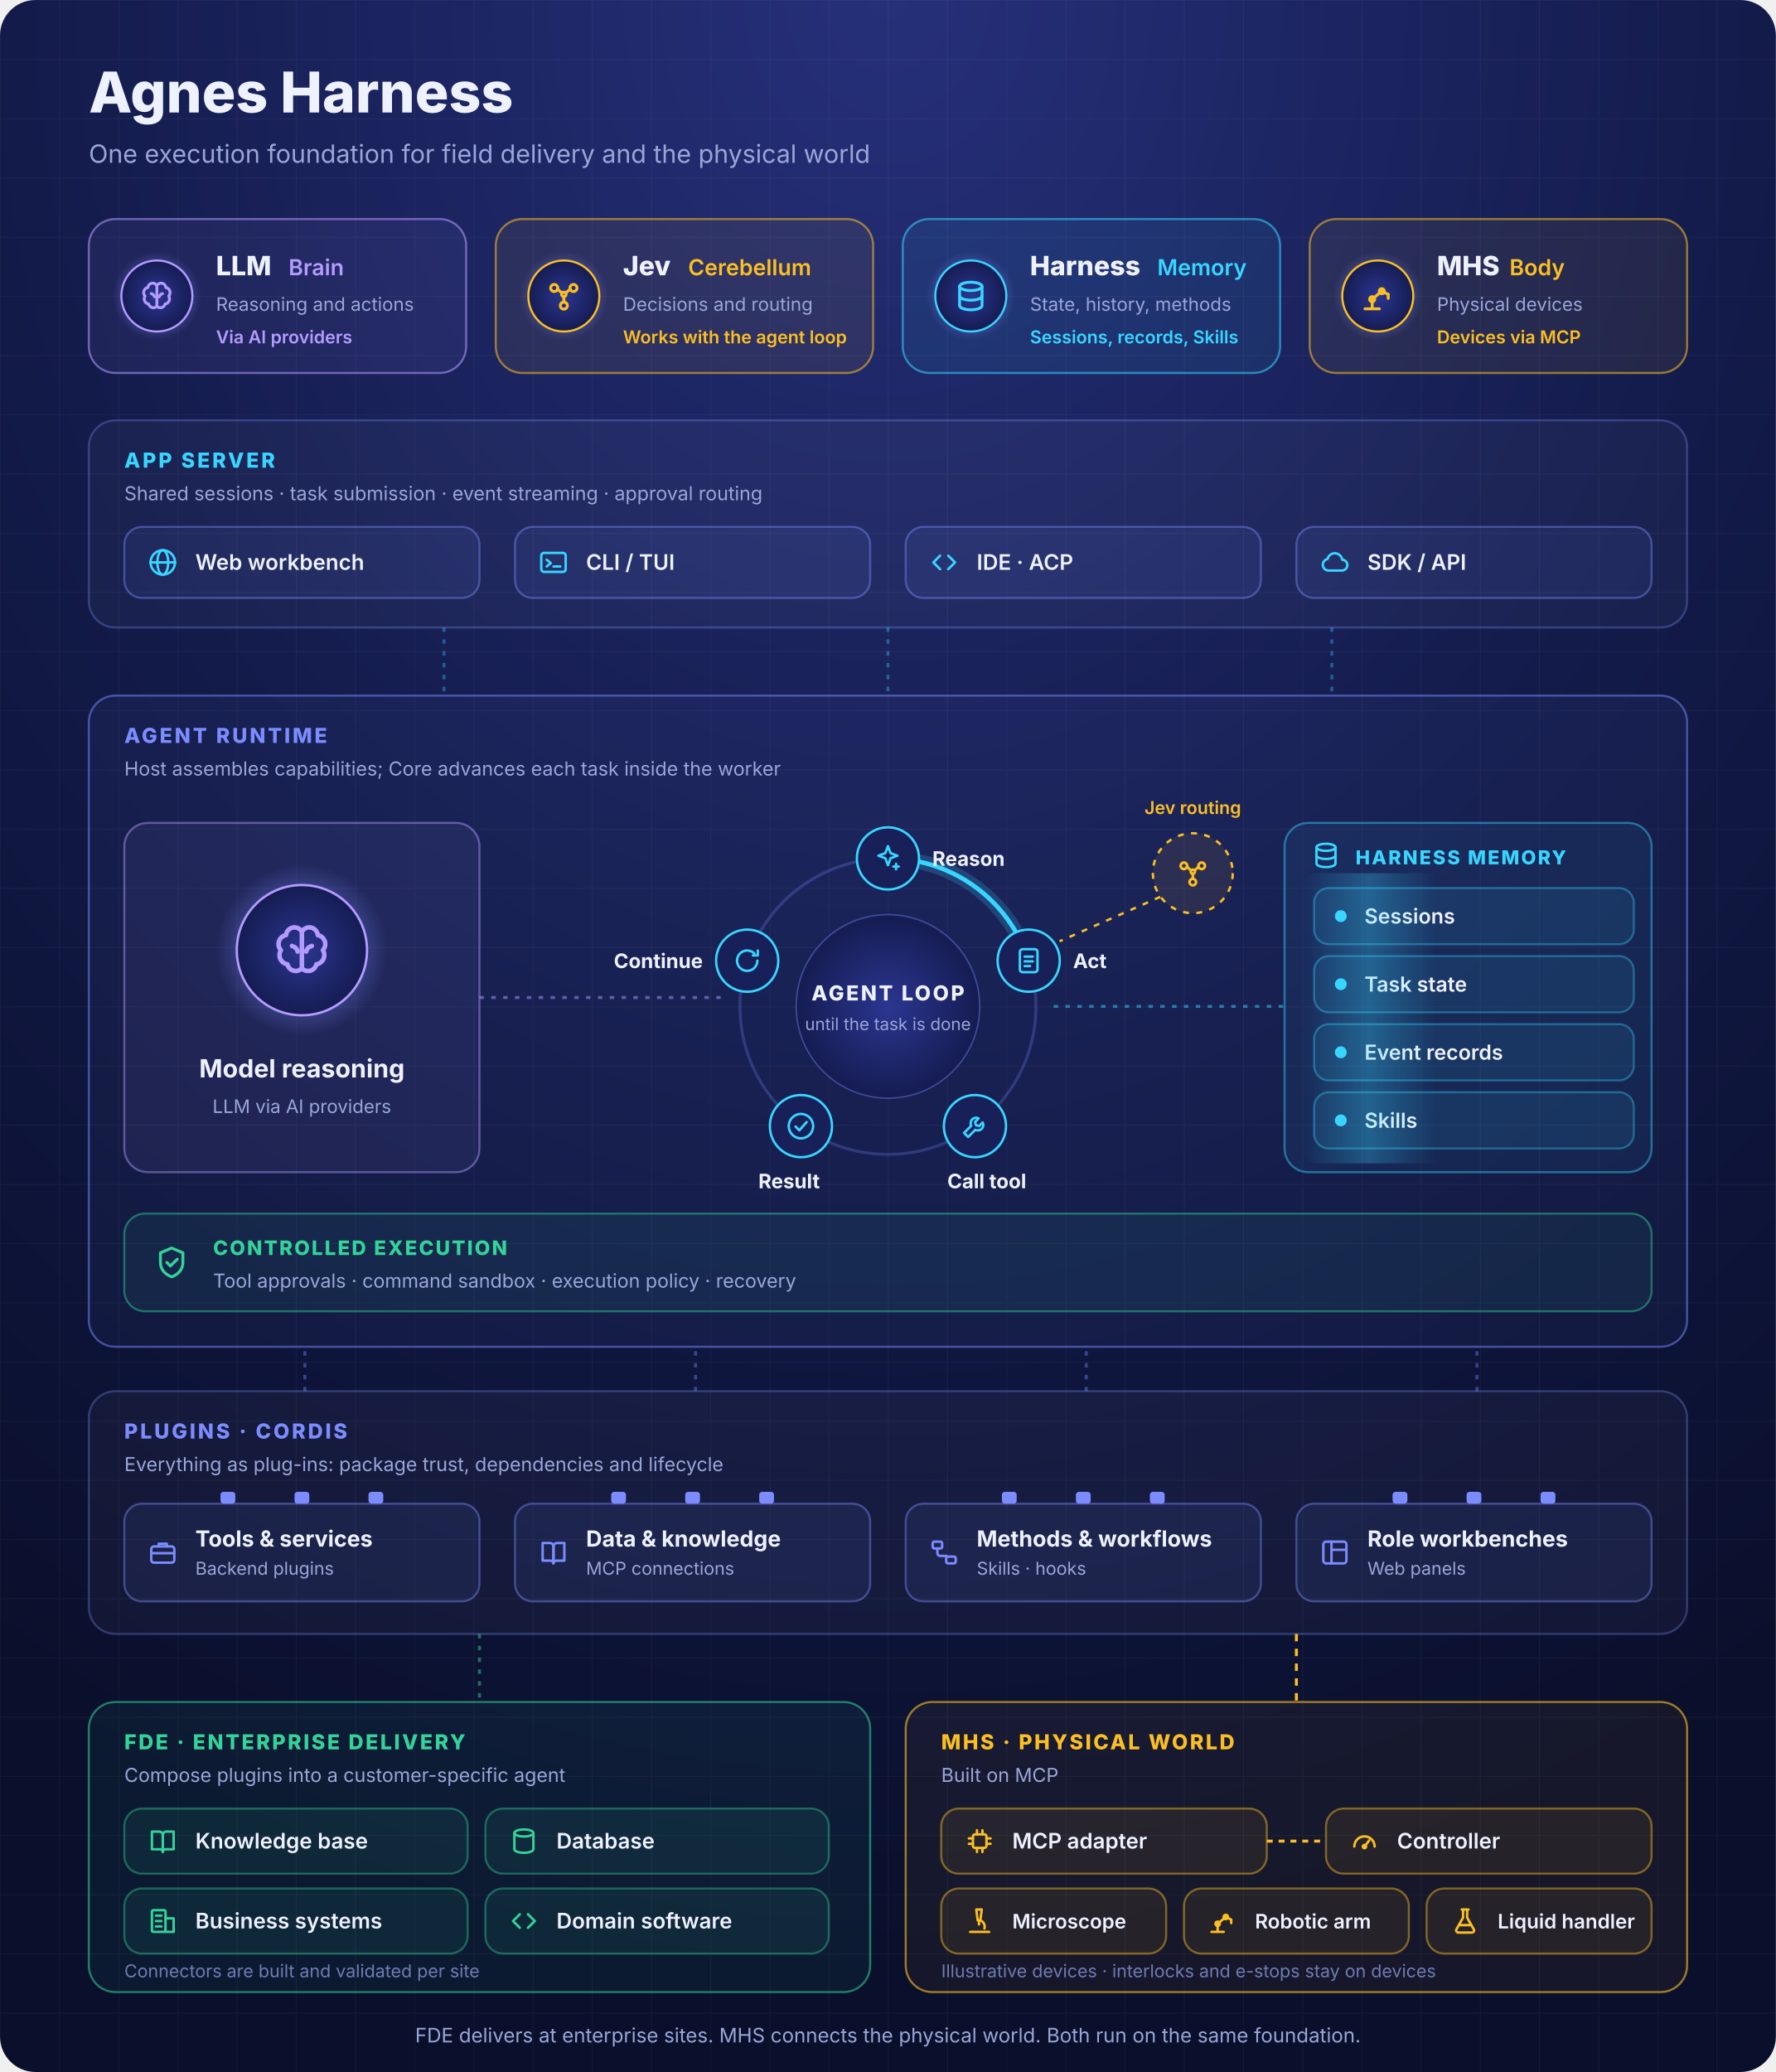
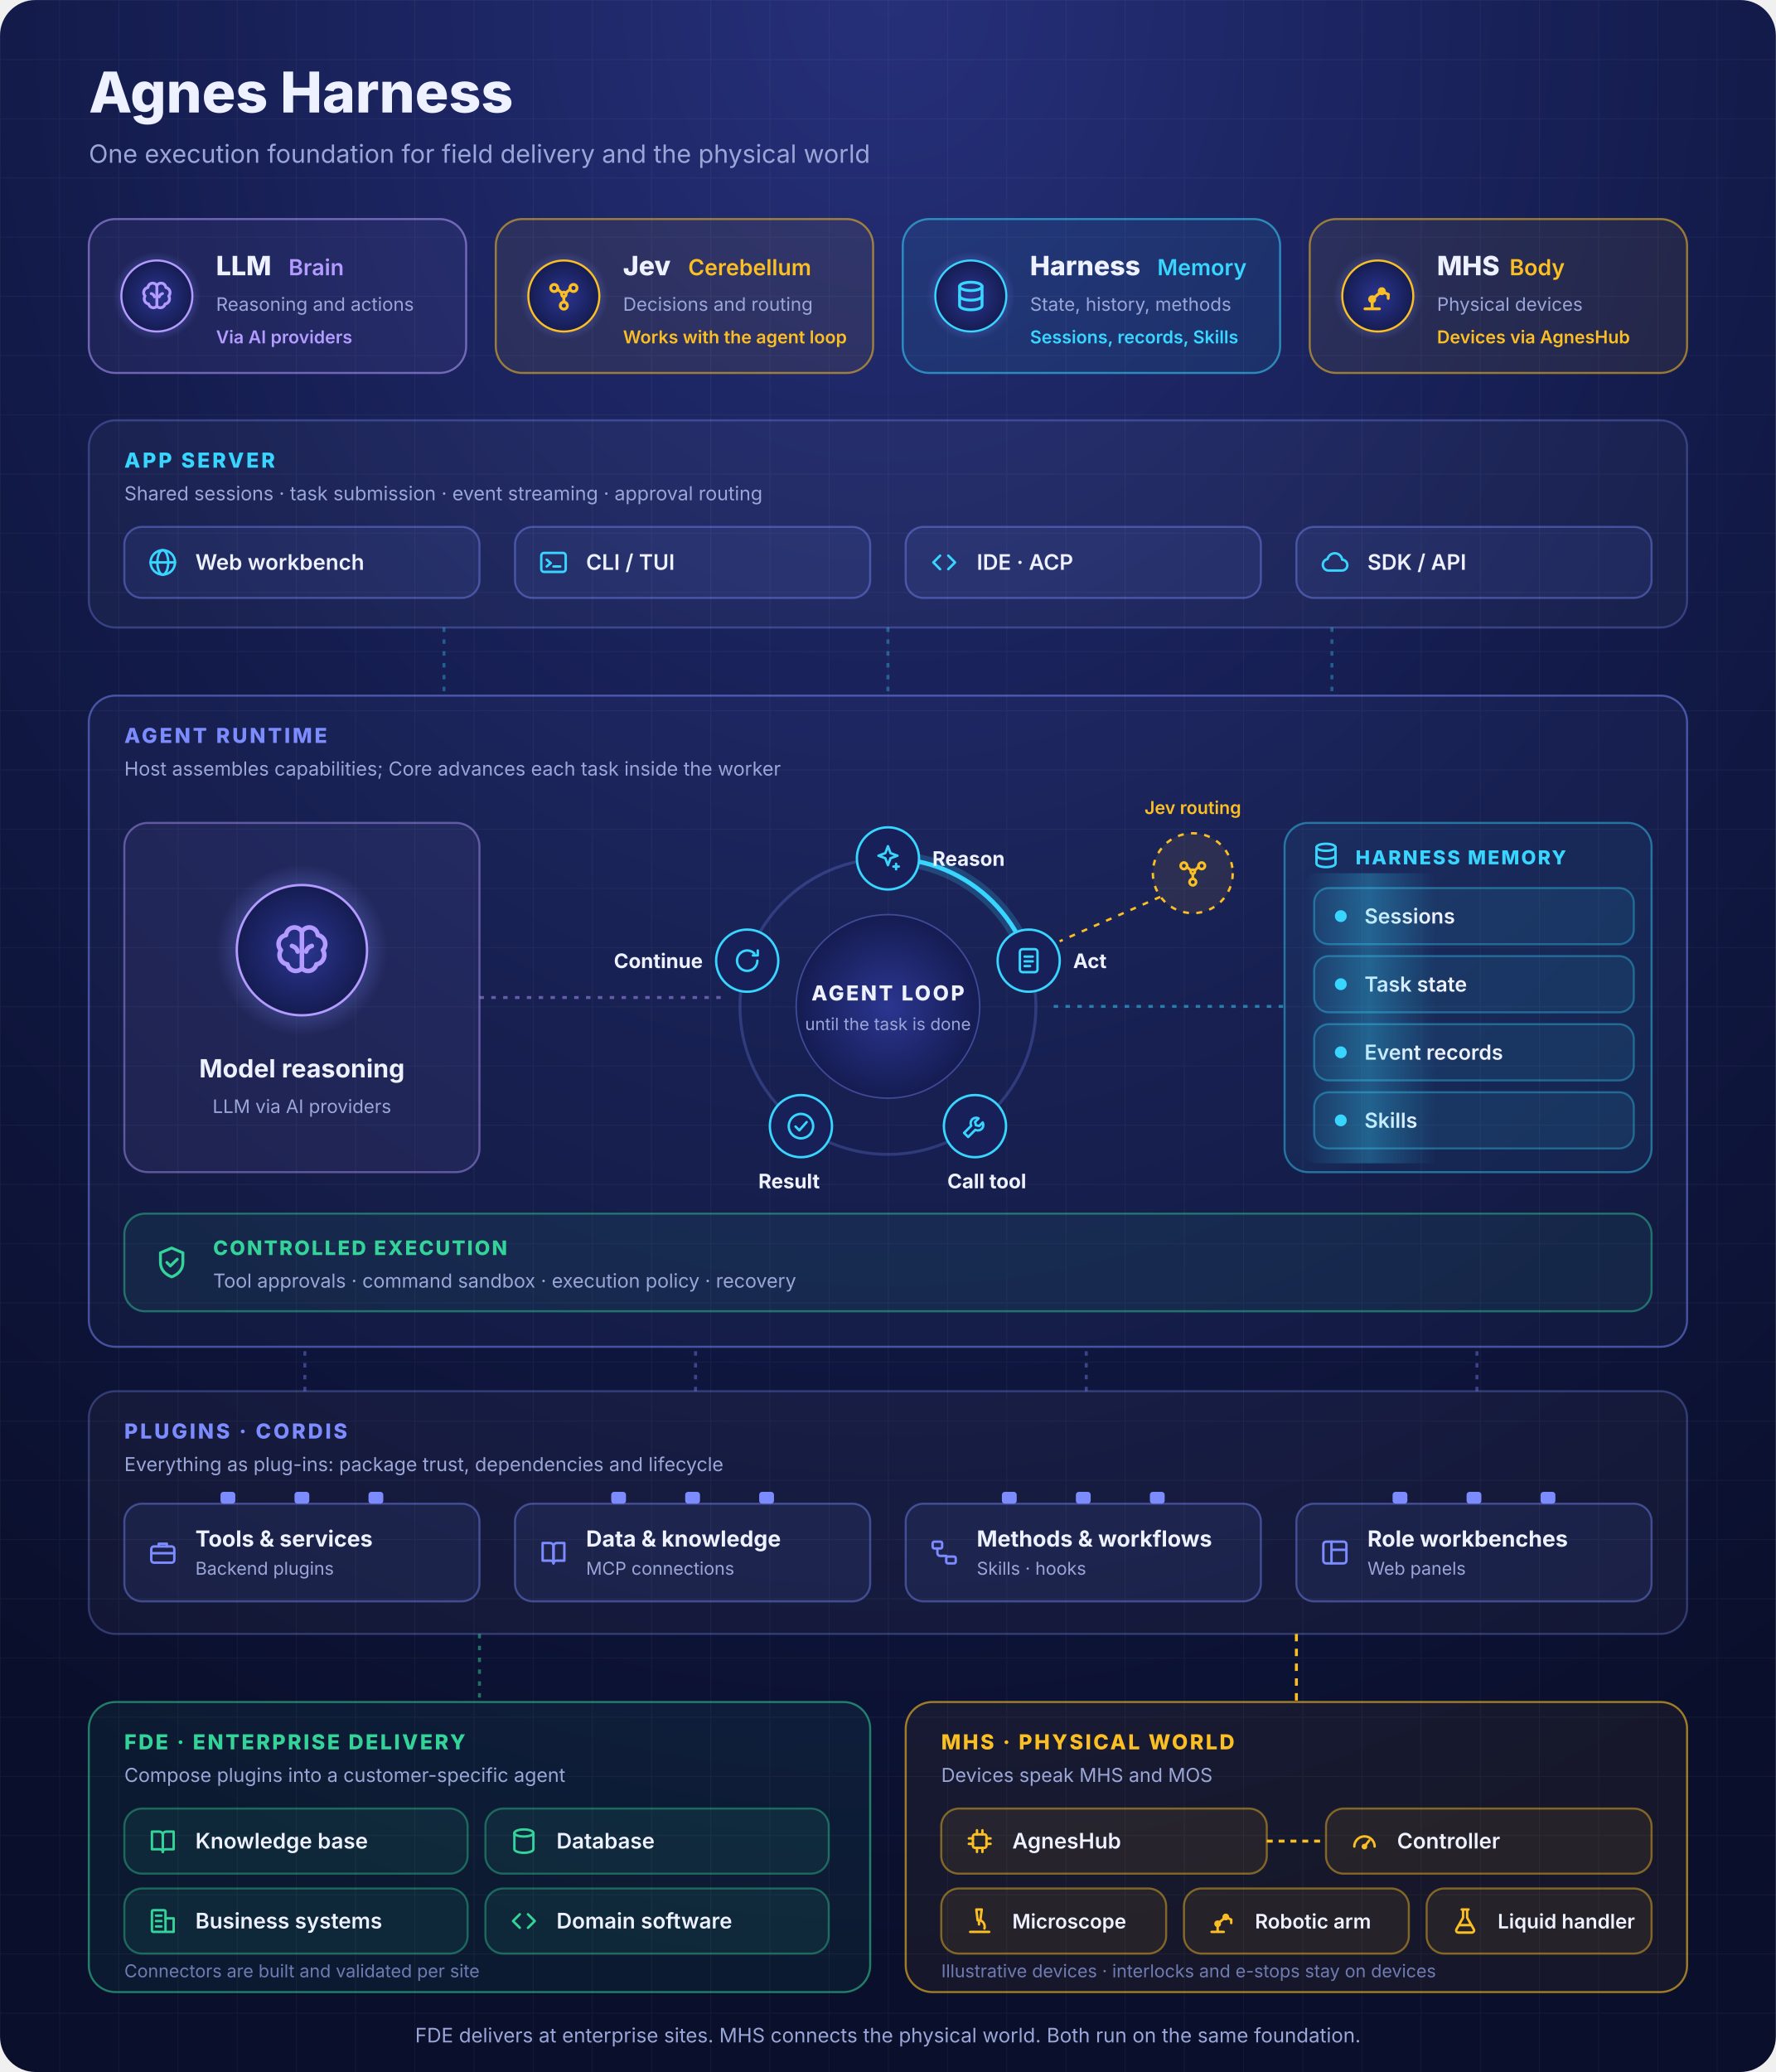
<svg xmlns="http://www.w3.org/2000/svg" width="1200" height="1400" viewBox="0 0 1200 1400" role="img" aria-labelledby="title description" xml:lang="en">
  <defs>
    <radialGradient id="bg" cx="50%" cy="0%" r="95%">
      <stop offset="0" stop-color="#26307a" />
      <stop offset=".55" stop-color="#121a48" />
      <stop offset="1" stop-color="#0a0f2b" />
    </radialGradient>
    <radialGradient id="halo">
      <stop offset="0" stop-color="#7c8cff" stop-opacity=".9" />
      <stop offset="1" stop-color="#7c8cff" stop-opacity="0" />
    </radialGradient>
    <radialGradient id="core">
      <stop offset="0" stop-color="#2b3690" />
      <stop offset="1" stop-color="#151c52" />
    </radialGradient>
    <linearGradient id="sweepGrad" x1="0" x2="1">
      <stop offset="0" stop-color="#38d6ff" stop-opacity="0" />
      <stop offset=".5" stop-color="#38d6ff" stop-opacity=".28" />
      <stop offset="1" stop-color="#38d6ff" stop-opacity="0" />
    </linearGradient>
    <pattern id="grid" width="40" height="40" patternUnits="userSpaceOnUse">
      <path d="M40 0H0V40" fill="none" stroke="rgba(255,255,255,0.045)" stroke-width="1" />
    </pattern>
    <clipPath id="memclip">
      <rect x="880" y="590" width="232" height="196" rx="10" />
    </clipPath>
    <style>.beat{opacity:0;animation:beat 12s ease-in-out infinite}@keyframes beat{0%,100%{opacity:0}4%{opacity:1}13%{opacity:0}}.pulse{animation:pulse 2.6s ease-in-out infinite}@keyframes pulse{0%,100%{opacity:.35}50%{opacity:.9}}.march{animation:march 1.4s linear infinite}@keyframes march{to{stroke-dashoffset:-28}}.spin{transform-box:fill-box;transform-origin:center;animation:spin 9s linear infinite}@keyframes spin{to{transform:rotate(360deg)}}.comet{animation:comet 6s linear infinite}@keyframes comet{to{stroke-dashoffset:-628.3}}.sweep{animation:sweep 3.6s ease-in-out infinite}@keyframes sweep{0%{transform:translateX(-90px)}60%,100%{transform:translateX(330px)}}.pin{animation:pin 12s ease-in-out infinite}@keyframes pin{0%,46%,62%,100%{opacity:.35}50%{opacity:1}}@media (prefers-reduced-motion:reduce){*{animation:none!important}.motion{display:none}}</style>
  </defs>
  <rect width="1200" height="1400" rx="24" fill="url(#bg)" />
  <rect width="1200" height="1400" rx="24" fill="url(#grid)" />
  <g font-family="Inter, -apple-system, Segoe UI, PingFang SC, Microsoft YaHei, Arial, sans-serif">
    <text x="60" y="76" font-size="38" font-weight="800" fill="#eef1ff">Agnes Harness</text>
    <text x="60" y="110" font-size="17" font-weight="400" fill="#9aa6d8">One execution foundation for field delivery and the physical world</text>
    <rect x="60" y="148" width="255" height="104" rx="18" fill="rgba(180,155,255,0.07)" stroke="rgba(180,155,255,0.55)" stroke-width="1.4" />
    <circle cx="106" cy="200" r="30" fill="url(#halo)" class="pulse" style="animation-delay:0s" />
    <circle cx="106" cy="200" r="24" fill="url(#core)" stroke="#b49bff" stroke-width="1.4" />
    <g transform="translate(93 187) scale(1.083333)" fill="none" stroke="#b49bff" stroke-width="1.8" stroke-linecap="round" stroke-linejoin="round">
      <path d="M12 5.5a3 3 0 0 0-5.6 1.2A3.2 3.2 0 0 0 4.6 12a3.3 3.3 0 0 0 2.3 5 3 3 0 0 0 5.1 1.4z" />
      <path d="M12 5.5a3 3 0 0 1 5.6 1.2 3.2 3.2 0 0 1 1.8 5.3 3.3 3.3 0 0 1-2.3 5A3 3 0 0 1 12 18.4" />
      <path d="M8.5 10.5c1 .3 1.8 1 2 2M15.5 10.5c-1 .3-1.8 1-2 2" />
    </g>
    <text x="146" y="186" font-size="18" font-weight="800" fill="#eef1ff">LLM</text>
    <text x="195" y="186" font-size="15" font-weight="600" fill="#b49bff">Brain</text>
    <text x="146" y="210" font-size="12.5" font-weight="400" fill="#9aa6d8">Reasoning and actions</text>
    <text x="146" y="232" font-size="12" font-weight="600" fill="#b49bff">Via AI providers</text>
    <rect x="335" y="148" width="255" height="104" rx="18" fill="rgba(251,191,36,0.07)" stroke="rgba(251,191,36,0.55)" stroke-width="1.4" />
    <circle cx="381" cy="200" r="30" fill="url(#halo)" class="pulse" style="animation-delay:0.6s" />
    <circle cx="381" cy="200" r="24" fill="url(#core)" stroke="#fbbf24" stroke-width="1.4" />
    <g transform="translate(368 187) scale(1.083333)" fill="none" stroke="#fbbf24" stroke-width="1.8" stroke-linecap="round" stroke-linejoin="round">
      <circle cx="6" cy="7" r="2.2" />
      <circle cx="18" cy="7" r="2.2" />
      <circle cx="12" cy="18" r="2.2" />
      <circle cx="12" cy="11" r="1.4" />
      <path d="M8 7.6l2.8 2.6M16 7.6l-2.8 2.6M12 12.4v3.4" />
    </g>
    <text x="421" y="186" font-size="18" font-weight="800" fill="#eef1ff">Jev</text>
    <text x="465" y="186" font-size="15" font-weight="600" fill="#fbbf24">Cerebellum</text>
    <text x="421" y="210" font-size="12.5" font-weight="400" fill="#9aa6d8">Decisions and routing</text>
    <text x="421" y="232" font-size="12" font-weight="600" fill="#fbbf24">Works with the agent loop</text>
    <rect x="610" y="148" width="255" height="104" rx="18" fill="rgba(56,214,255,0.07)" stroke="rgba(56,214,255,0.55)" stroke-width="1.4" />
    <circle cx="656" cy="200" r="30" fill="url(#halo)" class="pulse" style="animation-delay:1.2s" />
    <circle cx="656" cy="200" r="24" fill="url(#core)" stroke="#38d6ff" stroke-width="1.4" />
    <g transform="translate(643 187) scale(1.083333)" fill="none" stroke="#38d6ff" stroke-width="1.8" stroke-linecap="round" stroke-linejoin="round">
      <ellipse cx="12" cy="6" rx="7" ry="2.6" />
      <path d="M5 6v12c0 1.4 3.1 2.6 7 2.6s7-1.2 7-2.6V6" />
      <path d="M5 12c0 1.4 3.1 2.6 7 2.6s7-1.2 7-2.6" />
    </g>
    <text x="696" y="186" font-size="18" font-weight="800" fill="#eef1ff">Harness</text>
    <text x="782" y="186" font-size="15" font-weight="600" fill="#38d6ff">Memory</text>
    <text x="696" y="210" font-size="12.5" font-weight="400" fill="#9aa6d8">State, history, methods</text>
    <text x="696" y="232" font-size="12" font-weight="600" fill="#38d6ff">Sessions, records, Skills</text>
    <rect x="885" y="148" width="255" height="104" rx="18" fill="rgba(251,191,36,0.07)" stroke="rgba(251,191,36,0.55)" stroke-width="1.4" />
    <circle cx="931" cy="200" r="30" fill="url(#halo)" class="pulse" style="animation-delay:1.8s" />
    <circle cx="931" cy="200" r="24" fill="url(#core)" stroke="#fbbf24" stroke-width="1.4" />
    <g transform="translate(918 187) scale(1.083333)" fill="none" stroke="#fbbf24" stroke-width="1.8" stroke-linecap="round" stroke-linejoin="round">
      <path d="M4 20h9M8.5 20v-6l6-5 4 2" />
      <circle cx="8.5" cy="14" r="1.6" />
      <circle cx="14.5" cy="9" r="1.6" />
      <path d="M18.5 11v2.5" />
    </g>
    <text x="971" y="186" font-size="18" font-weight="800" fill="#eef1ff">MHS</text>
    <text x="1020" y="186" font-size="15" font-weight="600" fill="#fbbf24">Body</text>
    <text x="971" y="210" font-size="12.5" font-weight="400" fill="#9aa6d8">Physical devices</text>
-     <text x="971" y="232" font-size="12" font-weight="600" fill="#fbbf24">Devices via MCP</text>
+     <text x="971" y="232" font-size="12" font-weight="600" fill="#fbbf24">Devices via AgnesHub</text>
    <rect x="60" y="284" width="1080" height="140" rx="18" fill="rgba(255,255,255,0.035)" stroke="rgba(132,150,255,0.30)" stroke-width="1.4" />
    <text x="84" y="316" font-size="14" font-weight="800" fill="#38d6ff" letter-spacing="1.6">APP SERVER</text>
    <text x="84" y="338" font-size="13" font-weight="400" fill="#9aa6d8">Shared sessions · task submission · event streaming · approval routing</text>
    <rect x="84" y="356" width="240" height="48" rx="12" fill="rgba(124,140,255,0.08)" stroke="rgba(124,140,255,0.42)" stroke-width="1.4" />
    <g transform="translate(99 369) scale(0.9166667)" fill="none" stroke="#38d6ff" stroke-width="1.8" stroke-linecap="round" stroke-linejoin="round">
      <circle cx="12" cy="12" r="9" />
      <ellipse cx="12" cy="12" rx="4" ry="9" />
      <path d="M3 12h18" />
    </g>
    <text x="132" y="385" font-size="14.5" font-weight="600" fill="#eef1ff">Web workbench</text>
    <rect x="348" y="356" width="240" height="48" rx="12" fill="rgba(124,140,255,0.08)" stroke="rgba(124,140,255,0.42)" stroke-width="1.4" />
    <g transform="translate(363 369) scale(0.9166667)" fill="none" stroke="#38d6ff" stroke-width="1.8" stroke-linecap="round" stroke-linejoin="round">
      <rect x="3" y="5" width="18" height="14" rx="2" />
      <path d="M7 10l3 2.5L7 15M12 15h5" />
    </g>
    <text x="396" y="385" font-size="14.5" font-weight="600" fill="#eef1ff">CLI / TUI</text>
    <rect x="612" y="356" width="240" height="48" rx="12" fill="rgba(124,140,255,0.08)" stroke="rgba(124,140,255,0.42)" stroke-width="1.4" />
    <g transform="translate(627 369) scale(0.9166667)" fill="none" stroke="#38d6ff" stroke-width="1.8" stroke-linecap="round" stroke-linejoin="round">
      <path d="M9 7l-5 5 5 5M15 7l5 5-5 5" />
    </g>
    <text x="660" y="385" font-size="14.5" font-weight="600" fill="#eef1ff">IDE · ACP</text>
    <rect x="876" y="356" width="240" height="48" rx="12" fill="rgba(124,140,255,0.08)" stroke="rgba(124,140,255,0.42)" stroke-width="1.4" />
    <g transform="translate(891 369) scale(0.9166667)" fill="none" stroke="#38d6ff" stroke-width="1.8" stroke-linecap="round" stroke-linejoin="round">
      <path d="M7 18h10a4 4 0 0 0 .4-8A5.5 5.5 0 0 0 6.6 9.5 4.3 4.3 0 0 0 7 18z" />
    </g>
    <text x="924" y="385" font-size="14.5" font-weight="600" fill="#eef1ff">SDK / API</text>
    <g class="beat" style="animation-delay:0s" fill="none" stroke="#38d6ff">
      <rect x="84" y="356" width="1032" height="48" rx="12" stroke-width="9" stroke-opacity=".22" />
      <rect x="84" y="356" width="1032" height="48" rx="12" stroke-width="2.4" />
    </g>
    <path d="M 300 424 V 470" stroke="rgba(56,214,255,0.35)" stroke-width="2" stroke-dasharray="3 5" />
    <g class="motion" fill="#38d6ff" opacity="0">
      <circle r="9.36" opacity=".22" />
      <circle r="3.6" />
      <animateMotion path="M 300 424 V 470" dur="1.6s" begin="0.4s" repeatCount="indefinite" />
      <animate attributeName="opacity" values="0;1;1;0" keyTimes="0;.12;.85;1" dur="1.6s" begin="0.4s" repeatCount="indefinite" />
    </g>
    <path d="M 600 424 V 470" stroke="rgba(56,214,255,0.35)" stroke-width="2" stroke-dasharray="3 5" />
    <g class="motion" fill="#38d6ff" opacity="0">
      <circle r="9.36" opacity=".22" />
      <circle r="3.6" />
      <animateMotion path="M 600 424 V 470" dur="1.6s" begin="0.8s" repeatCount="indefinite" />
      <animate attributeName="opacity" values="0;1;1;0" keyTimes="0;.12;.85;1" dur="1.6s" begin="0.8s" repeatCount="indefinite" />
    </g>
    <path d="M 900 424 V 470" stroke="rgba(56,214,255,0.35)" stroke-width="2" stroke-dasharray="3 5" />
    <g class="motion" fill="#38d6ff" opacity="0">
      <circle r="9.36" opacity=".22" />
      <circle r="3.6" />
      <animateMotion path="M 900 424 V 470" dur="1.6s" begin="1.2s" repeatCount="indefinite" />
      <animate attributeName="opacity" values="0;1;1;0" keyTimes="0;.12;.85;1" dur="1.6s" begin="1.2s" repeatCount="indefinite" />
    </g>
    <rect x="60" y="470" width="1080" height="440" rx="18" fill="rgba(124,140,255,0.05)" stroke="rgba(124,140,255,0.5)" stroke-width="1.4" />
    <text x="84" y="502" font-size="14" font-weight="800" fill="#7c8cff" letter-spacing="1.6">AGENT RUNTIME</text>
    <text x="84" y="524" font-size="13" font-weight="400" fill="#9aa6d8">Host assembles capabilities; Core advances each task inside the worker</text>
    <rect x="84" y="556" width="240" height="236" rx="16" fill="rgba(180,155,255,0.07)" stroke="rgba(180,155,255,0.45)" stroke-width="1.4" />
    <circle cx="204" cy="642" r="58" fill="url(#halo)" class="pulse" />
    <circle cx="204" cy="642" r="44" fill="url(#core)" stroke="#b49bff" stroke-width="1.6" />
    <g transform="translate(181 619) scale(1.916667)" fill="none" stroke="#b49bff" stroke-width="1.6" stroke-linecap="round" stroke-linejoin="round">
      <path d="M12 5.5a3 3 0 0 0-5.6 1.2A3.2 3.2 0 0 0 4.6 12a3.3 3.3 0 0 0 2.3 5 3 3 0 0 0 5.1 1.4z" />
      <path d="M12 5.5a3 3 0 0 1 5.6 1.2 3.2 3.2 0 0 1 1.8 5.3 3.3 3.3 0 0 1-2.3 5A3 3 0 0 1 12 18.4" />
      <path d="M8.5 10.5c1 .3 1.8 1 2 2M15.5 10.5c-1 .3-1.8 1-2 2" />
    </g>
    <text x="204" y="728" font-size="17" font-weight="700" fill="#eef1ff" text-anchor="middle">Model reasoning</text>
    <text x="204" y="752" font-size="12.5" font-weight="400" fill="#9aa6d8" text-anchor="middle">LLM via AI providers</text>
    <path d="M 324 674 H 488" stroke="rgba(180,155,255,0.5)" stroke-width="2" stroke-dasharray="3 5" />
    <circle cx="600" cy="680" r="100" fill="none" stroke="rgba(124,140,255,0.25)" stroke-width="2" />
    <g fill="none" stroke="#38d6ff" stroke-linecap="round" stroke-dasharray="110 518.3" transform="rotate(-90 600 680)">
      <circle cx="600" cy="680" r="100" stroke-width="10" stroke-opacity=".2" class="comet" />
      <circle cx="600" cy="680" r="100" stroke-width="3" class="comet" />
    </g>
    <circle cx="600" cy="680" r="62" fill="url(#core)" stroke="rgba(124,140,255,0.4)" />
    <text x="600" y="676" font-size="14" font-weight="800" fill="#eef1ff" text-anchor="middle" letter-spacing="1.4">AGENT LOOP</text>
    <text x="600" y="696" font-size="11.5" font-weight="400" fill="#9aa6d8" text-anchor="middle">until the task is done</text>
    <circle cx="600.0" cy="580.0" r="21" fill="#18205a" stroke="#38d6ff" stroke-width="1.6" />
    <g transform="translate(589 569) scale(0.9166667)" fill="none" stroke="#38d6ff" stroke-width="1.8" stroke-linecap="round" stroke-linejoin="round">
      <path d="M12 3l1.9 5.1L19 10l-5.1 1.9L12 17l-1.9-5.1L5 10l5.1-1.9z" />
      <path d="M18 16v4M16 18h4" />
    </g>
    <text x="630.0" y="585.0" font-size="13.5" font-weight="650" fill="#eef1ff" text-anchor="start">Reason</text>
    <circle cx="695.1" cy="649.1" r="21" fill="#18205a" stroke="#38d6ff" stroke-width="1.6" />
    <g transform="translate(684.1057 638.0983) scale(0.9166667)" fill="none" stroke="#38d6ff" stroke-width="1.8" stroke-linecap="round" stroke-linejoin="round">
      <rect x="5.5" y="3.5" width="13" height="17" rx="2" />
      <path d="M9 9h6M9 12.5h6M9 16h4" />
    </g>
    <text x="725.1" y="654.1" font-size="13.5" font-weight="650" fill="#eef1ff" text-anchor="start">Act</text>
    <circle cx="658.8" cy="760.9" r="21" fill="#18205a" stroke="#38d6ff" stroke-width="1.6" />
    <g transform="translate(647.7785 749.9017) scale(0.9166667)" fill="none" stroke="#38d6ff" stroke-width="1.8" stroke-linecap="round" stroke-linejoin="round">
      <path d="M14.7 6.3a4 4 0 0 0-5.4 5.4L4 17l3 3 5.3-5.3a4 4 0 0 0 5.4-5.4l-2.6 2.6-2.4-.6-.6-2.4z" />
    </g>
    <text x="666.8" y="802.9" font-size="13.5" font-weight="650" fill="#eef1ff" text-anchor="middle">Call tool</text>
    <circle cx="541.2" cy="760.9" r="21" fill="#18205a" stroke="#38d6ff" stroke-width="1.6" />
    <g transform="translate(530.2215 749.9017) scale(0.9166667)" fill="none" stroke="#38d6ff" stroke-width="1.8" stroke-linecap="round" stroke-linejoin="round">
      <circle cx="12" cy="12" r="9" />
      <path d="M8 12.3l2.8 2.8L16.2 9" />
    </g>
    <text x="533.2" y="802.9" font-size="13.5" font-weight="650" fill="#eef1ff" text-anchor="middle">Result</text>
    <circle cx="504.9" cy="649.1" r="21" fill="#18205a" stroke="#38d6ff" stroke-width="1.6" />
    <g transform="translate(493.8943 638.0983) scale(0.9166667)" fill="none" stroke="#38d6ff" stroke-width="1.8" stroke-linecap="round" stroke-linejoin="round">
      <path d="M19.5 12a7.5 7.5 0 1 1-2.2-5.3" />
      <path d="M19.8 4.5v3.6h-3.6" />
    </g>
    <text x="474.9" y="654.1" font-size="13.5" font-weight="650" fill="#eef1ff" text-anchor="end">Continue</text>
    <g class="motion" fill="#ffffff" opacity="0">
      <circle r="11.7" opacity=".22" />
      <circle r="4.5" />
      <animateMotion path="M 600 580 A 100 100 0 0 1 600 780 A 100 100 0 0 1 600 580" dur="6s" begin="0s" repeatCount="indefinite" />
      <animate attributeName="opacity" values="0;1;1;0" keyTimes="0;.12;.85;1" dur="6s" begin="0s" repeatCount="indefinite" />
    </g>
    <circle cx="806" cy="590" r="27" fill="rgba(251,191,36,0.08)" stroke="#fbbf24" stroke-width="1.6" stroke-dasharray="4 5" class="spin" />
    <g transform="translate(794 578) scale(1)" fill="none" stroke="#fbbf24" stroke-width="1.8" stroke-linecap="round" stroke-linejoin="round">
      <circle cx="6" cy="7" r="2.2" />
      <circle cx="18" cy="7" r="2.2" />
      <circle cx="12" cy="18" r="2.2" />
      <circle cx="12" cy="11" r="1.4" />
      <path d="M8 7.6l2.8 2.6M16 7.6l-2.8 2.6M12 12.4v3.4" />
    </g>
    <text x="806" y="550" font-size="12" font-weight="600" fill="#fbbf24" text-anchor="middle">Jev routing</text>
    <path d="M 784 606 L 716 636" stroke="#fbbf24" stroke-width="1.6" stroke-dasharray="4 5" class="march" fill="none" />
    <rect x="868" y="556" width="248" height="236" rx="16" fill="rgba(56,214,255,0.06)" stroke="rgba(56,214,255,0.45)" stroke-width="1.4" />
    <g transform="translate(885 567) scale(0.9166667)" fill="none" stroke="#38d6ff" stroke-width="1.8" stroke-linecap="round" stroke-linejoin="round">
      <ellipse cx="12" cy="6" rx="7" ry="2.6" />
      <path d="M5 6v12c0 1.4 3.1 2.6 7 2.6s7-1.2 7-2.6V6" />
      <path d="M5 12c0 1.4 3.1 2.6 7 2.6s7-1.2 7-2.6" />
    </g>
    <text x="916" y="584" font-size="13" font-weight="800" fill="#38d6ff" letter-spacing="1.2">HARNESS MEMORY</text>
    <rect x="888" y="600" width="216" height="38" rx="10" fill="rgba(56,214,255,0.08)" stroke="rgba(56,214,255,0.35)" stroke-width="1.4" />
    <circle cx="906" cy="619" r="4" fill="#38d6ff" class="pulse" style="animation-delay:0s" />
    <text x="922" y="624" font-size="14" font-weight="600" fill="#eef1ff">Sessions</text>
    <rect x="888" y="646" width="216" height="38" rx="10" fill="rgba(56,214,255,0.08)" stroke="rgba(56,214,255,0.35)" stroke-width="1.4" />
    <circle cx="906" cy="665" r="4" fill="#38d6ff" class="pulse" style="animation-delay:0.4s" />
    <text x="922" y="670" font-size="14" font-weight="600" fill="#eef1ff">Task state</text>
    <rect x="888" y="692" width="216" height="38" rx="10" fill="rgba(56,214,255,0.08)" stroke="rgba(56,214,255,0.35)" stroke-width="1.4" />
    <circle cx="906" cy="711" r="4" fill="#38d6ff" class="pulse" style="animation-delay:0.8s" />
    <text x="922" y="716" font-size="14" font-weight="600" fill="#eef1ff">Event records</text>
    <rect x="888" y="738" width="216" height="38" rx="10" fill="rgba(56,214,255,0.08)" stroke="rgba(56,214,255,0.35)" stroke-width="1.4" />
    <circle cx="906" cy="757" r="4" fill="#38d6ff" class="pulse" style="animation-delay:1.2s" />
    <text x="922" y="762" font-size="14" font-weight="600" fill="#eef1ff">Skills</text>
    <g clip-path="url(#memclip)">
      <rect class="sweep" x="880" y="590" width="90" height="196" fill="url(#sweepGrad)" />
    </g>
    <path d="M 712 680 H 868" stroke="rgba(56,214,255,0.5)" stroke-width="2" stroke-dasharray="3 5" />
    <rect x="84" y="820" width="1032" height="66" rx="14" fill="rgba(52,211,153,0.07)" stroke="rgba(52,211,153,0.45)" stroke-width="1.4" />
    <g transform="translate(103 840) scale(1.083333)" fill="none" stroke="#34d399" stroke-width="1.8" stroke-linecap="round" stroke-linejoin="round">
      <path d="M12 3l7 3v6c0 4.5-3 7.5-7 9-4-1.5-7-4.5-7-9V6z" />
      <path d="M9 12l2.2 2.2L15.5 10" />
    </g>
    <text x="144" y="848" font-size="13.5" font-weight="800" fill="#34d399" letter-spacing="1.2">CONTROLLED EXECUTION</text>
    <text x="144" y="870" font-size="13" font-weight="400" fill="#9aa6d8">Tool approvals · command sandbox · execution policy · recovery</text>
    <g class="beat" style="animation-delay:2.4s" fill="none" stroke="#b49bff">
      <rect x="84" y="556" width="240" height="236" rx="16" stroke-width="9" stroke-opacity=".22" />
      <rect x="84" y="556" width="240" height="236" rx="16" stroke-width="2.4" />
    </g>
    <g class="beat" style="animation-delay:3.4s" fill="none" stroke="#38d6ff">
      <rect x="868" y="556" width="248" height="236" rx="16" stroke-width="9" stroke-opacity=".22" />
      <rect x="868" y="556" width="248" height="236" rx="16" stroke-width="2.4" />
    </g>
    <g class="beat" style="animation-delay:4.4s" fill="none" stroke="#34d399">
      <rect x="84" y="820" width="1032" height="66" rx="14" stroke-width="9" stroke-opacity=".22" />
      <rect x="84" y="820" width="1032" height="66" rx="14" stroke-width="2.4" />
    </g>
    <path d="M 206 940 V 910" stroke="rgba(124,140,255,0.4)" stroke-width="2" stroke-dasharray="3 5" />
    <g class="motion" fill="#7c8cff" opacity="0">
      <circle r="8.84" opacity=".22" />
      <circle r="3.4" />
      <animateMotion path="M 206 960 V 910" dur="1.4s" begin="6s" repeatCount="indefinite" />
      <animate attributeName="opacity" values="0;1;1;0" keyTimes="0;.12;.85;1" dur="1.4s" begin="6s" repeatCount="indefinite" />
    </g>
    <path d="M 470 940 V 910" stroke="rgba(124,140,255,0.4)" stroke-width="2" stroke-dasharray="3 5" />
    <g class="motion" fill="#7c8cff" opacity="0">
      <circle r="8.84" opacity=".22" />
      <circle r="3.4" />
      <animateMotion path="M 470 960 V 910" dur="1.4s" begin="6.3s" repeatCount="indefinite" />
      <animate attributeName="opacity" values="0;1;1;0" keyTimes="0;.12;.85;1" dur="1.4s" begin="6.3s" repeatCount="indefinite" />
    </g>
    <path d="M 734 940 V 910" stroke="rgba(124,140,255,0.4)" stroke-width="2" stroke-dasharray="3 5" />
    <g class="motion" fill="#7c8cff" opacity="0">
      <circle r="8.84" opacity=".22" />
      <circle r="3.4" />
      <animateMotion path="M 734 960 V 910" dur="1.4s" begin="6.6s" repeatCount="indefinite" />
      <animate attributeName="opacity" values="0;1;1;0" keyTimes="0;.12;.85;1" dur="1.4s" begin="6.6s" repeatCount="indefinite" />
    </g>
    <path d="M 998 940 V 910" stroke="rgba(124,140,255,0.4)" stroke-width="2" stroke-dasharray="3 5" />
    <g class="motion" fill="#7c8cff" opacity="0">
      <circle r="8.84" opacity=".22" />
      <circle r="3.4" />
      <animateMotion path="M 998 960 V 910" dur="1.4s" begin="6.9s" repeatCount="indefinite" />
      <animate attributeName="opacity" values="0;1;1;0" keyTimes="0;.12;.85;1" dur="1.4s" begin="6.9s" repeatCount="indefinite" />
    </g>
    <rect x="60" y="940" width="1080" height="164" rx="18" fill="rgba(255,255,255,0.035)" stroke="rgba(132,150,255,0.30)" stroke-width="1.4" />
    <text x="84" y="972" font-size="14" font-weight="800" fill="#7c8cff" letter-spacing="1.6">PLUGINS · CORDIS</text>
    <text x="84" y="994" font-size="13" font-weight="400" fill="#9aa6d8">Everything as plug-ins: package trust, dependencies and lifecycle</text>
    <rect x="149" y="1008" width="10" height="8" rx="2" fill="#7c8cff" class="pin" style="animation-delay:0s" />
    <rect x="199" y="1008" width="10" height="8" rx="2" fill="#7c8cff" class="pin" style="animation-delay:0s" />
    <rect x="249" y="1008" width="10" height="8" rx="2" fill="#7c8cff" class="pin" style="animation-delay:0s" />
    <rect x="84" y="1016" width="240" height="66" rx="12" fill="rgba(124,140,255,0.08)" stroke="rgba(124,140,255,0.42)" stroke-width="1.4" />
    <g transform="translate(99 1038) scale(0.9166667)" fill="none" stroke="#7c8cff" stroke-width="1.8" stroke-linecap="round" stroke-linejoin="round">
      <rect x="3.5" y="7.5" width="17" height="12" rx="2" />
      <path d="M9 7.5V5.5h6v2M3.5 12.5h17" />
    </g>
    <text x="132" y="1045" font-size="15" font-weight="650" fill="#eef1ff">Tools &amp; services</text>
    <text x="132" y="1064" font-size="12" font-weight="400" fill="#9aa6d8">Backend plugins</text>
    <rect x="413" y="1008" width="10" height="8" rx="2" fill="#7c8cff" class="pin" style="animation-delay:0.15s" />
    <rect x="463" y="1008" width="10" height="8" rx="2" fill="#7c8cff" class="pin" style="animation-delay:0.15s" />
    <rect x="513" y="1008" width="10" height="8" rx="2" fill="#7c8cff" class="pin" style="animation-delay:0.15s" />
    <rect x="348" y="1016" width="240" height="66" rx="12" fill="rgba(124,140,255,0.08)" stroke="rgba(124,140,255,0.42)" stroke-width="1.4" />
    <g transform="translate(363 1038) scale(0.9166667)" fill="none" stroke="#7c8cff" stroke-width="1.8" stroke-linecap="round" stroke-linejoin="round">
      <path d="M4 5h5.5A2.5 2.5 0 0 1 12 7.5V20a2 2 0 0 0-2-2H4z" />
      <path d="M20 5h-5.5A2.5 2.5 0 0 0 12 7.5V20a2 2 0 0 1 2-2h6z" />
    </g>
    <text x="396" y="1045" font-size="15" font-weight="650" fill="#eef1ff">Data &amp; knowledge</text>
    <text x="396" y="1064" font-size="12" font-weight="400" fill="#9aa6d8">MCP connections</text>
    <rect x="677" y="1008" width="10" height="8" rx="2" fill="#7c8cff" class="pin" style="animation-delay:0.3s" />
    <rect x="727" y="1008" width="10" height="8" rx="2" fill="#7c8cff" class="pin" style="animation-delay:0.3s" />
    <rect x="777" y="1008" width="10" height="8" rx="2" fill="#7c8cff" class="pin" style="animation-delay:0.3s" />
    <rect x="612" y="1016" width="240" height="66" rx="12" fill="rgba(124,140,255,0.08)" stroke="rgba(124,140,255,0.42)" stroke-width="1.4" />
    <g transform="translate(627 1038) scale(0.9166667)" fill="none" stroke="#7c8cff" stroke-width="1.8" stroke-linecap="round" stroke-linejoin="round">
      <rect x="3.5" y="4" width="7" height="5" rx="1.2" />
      <rect x="13.5" y="15" width="7" height="5" rx="1.2" />
      <path d="M7 9v3.5a2 2 0 0 0 2 2h4.5" />
    </g>
    <text x="660" y="1045" font-size="15" font-weight="650" fill="#eef1ff">Methods &amp; workflows</text>
    <text x="660" y="1064" font-size="12" font-weight="400" fill="#9aa6d8">Skills · hooks</text>
    <rect x="941" y="1008" width="10" height="8" rx="2" fill="#7c8cff" class="pin" style="animation-delay:0.45s" />
    <rect x="991" y="1008" width="10" height="8" rx="2" fill="#7c8cff" class="pin" style="animation-delay:0.45s" />
    <rect x="1041" y="1008" width="10" height="8" rx="2" fill="#7c8cff" class="pin" style="animation-delay:0.45s" />
    <rect x="876" y="1016" width="240" height="66" rx="12" fill="rgba(124,140,255,0.08)" stroke="rgba(124,140,255,0.42)" stroke-width="1.4" />
    <g transform="translate(891 1038) scale(0.9166667)" fill="none" stroke="#7c8cff" stroke-width="1.8" stroke-linecap="round" stroke-linejoin="round">
      <rect x="3.5" y="4" width="17" height="16" rx="2" />
      <path d="M9.5 4v16M9.5 10h11" />
    </g>
    <text x="924" y="1045" font-size="15" font-weight="650" fill="#eef1ff">Role workbenches</text>
    <text x="924" y="1064" font-size="12" font-weight="400" fill="#9aa6d8">Web panels</text>
    <g class="beat" style="animation-delay:6s" fill="none" stroke="#7c8cff">
      <rect x="84" y="1016" width="1032" height="66" rx="12" stroke-width="9" stroke-opacity=".22" />
      <rect x="84" y="1016" width="1032" height="66" rx="12" stroke-width="2.4" />
    </g>
    <path d="M 324 1104 V 1150" stroke="rgba(52,211,153,0.5)" stroke-width="2" stroke-dasharray="3 5" />
    <g class="motion" fill="#34d399" opacity="0">
      <circle r="9.36" opacity=".22" />
      <circle r="3.6" />
      <animateMotion path="M 324 1104 V 1150" dur="1.4s" begin="7.6s" repeatCount="indefinite" />
      <animate attributeName="opacity" values="0;1;1;0" keyTimes="0;.12;.85;1" dur="1.4s" begin="7.6s" repeatCount="indefinite" />
    </g>
    <path d="M 876 1104 V 1150" stroke="#fbbf24" stroke-width="2" stroke-dasharray="5 5" class="march" />
    <g class="motion" fill="#fbbf24" opacity="0">
      <circle r="9.36" opacity=".22" />
      <circle r="3.6" />
      <animateMotion path="M 876 1104 V 1150" dur="1.4s" begin="8.2s" repeatCount="indefinite" />
      <animate attributeName="opacity" values="0;1;1;0" keyTimes="0;.12;.85;1" dur="1.4s" begin="8.2s" repeatCount="indefinite" />
    </g>
    <rect x="60" y="1150" width="528" height="196" rx="18" fill="rgba(52,211,153,0.06)" stroke="rgba(52,211,153,0.55)" stroke-width="1.4" />
    <text x="84" y="1182" font-size="14" font-weight="800" fill="#34d399" letter-spacing="1.4">FDE · ENTERPRISE DELIVERY</text>
    <text x="84" y="1204" font-size="13" font-weight="400" fill="#9aa6d8">Compose plugins into a customer-specific agent</text>
    <rect x="84" y="1222" width="232" height="44" rx="12" fill="rgba(52,211,153,0.08)" stroke="rgba(52,211,153,0.4)" stroke-width="1.4" />
    <g transform="translate(99 1233) scale(0.9166667)" fill="none" stroke="#34d399" stroke-width="1.8" stroke-linecap="round" stroke-linejoin="round">
      <path d="M4 5h5.5A2.5 2.5 0 0 1 12 7.5V20a2 2 0 0 0-2-2H4z" />
      <path d="M20 5h-5.5A2.5 2.5 0 0 0 12 7.5V20a2 2 0 0 1 2-2h6z" />
    </g>
    <text x="132" y="1249" font-size="14.5" font-weight="600" fill="#eef1ff">Knowledge base</text>
    <rect x="328" y="1222" width="232" height="44" rx="12" fill="rgba(52,211,153,0.08)" stroke="rgba(52,211,153,0.4)" stroke-width="1.4" />
    <g transform="translate(343 1233) scale(0.9166667)" fill="none" stroke="#34d399" stroke-width="1.8" stroke-linecap="round" stroke-linejoin="round">
      <ellipse cx="12" cy="6" rx="7" ry="2.6" />
      <path d="M5 6v12c0 1.4 3.1 2.6 7 2.6s7-1.2 7-2.6V6" />
    </g>
    <text x="376" y="1249" font-size="14.5" font-weight="600" fill="#eef1ff">Database</text>
    <rect x="84" y="1276" width="232" height="44" rx="12" fill="rgba(52,211,153,0.08)" stroke="rgba(52,211,153,0.4)" stroke-width="1.4" />
    <g transform="translate(99 1287) scale(0.9166667)" fill="none" stroke="#34d399" stroke-width="1.8" stroke-linecap="round" stroke-linejoin="round">
      <rect x="4" y="4" width="10" height="16" rx="1" />
      <path d="M14 10h6v10h-6M7 8h4M7 12h4M7 16h4" />
    </g>
    <text x="132" y="1303" font-size="14.5" font-weight="600" fill="#eef1ff">Business systems</text>
    <rect x="328" y="1276" width="232" height="44" rx="12" fill="rgba(52,211,153,0.08)" stroke="rgba(52,211,153,0.4)" stroke-width="1.4" />
    <g transform="translate(343 1287) scale(0.9166667)" fill="none" stroke="#34d399" stroke-width="1.8" stroke-linecap="round" stroke-linejoin="round">
      <path d="M9 7l-5 5 5 5M15 7l5 5-5 5" />
    </g>
    <text x="376" y="1303" font-size="14.5" font-weight="600" fill="#eef1ff">Domain software</text>
    <text x="84" y="1336" font-size="12" font-weight="400" fill="#6f7bb3">Connectors are built and validated per site</text>
    <rect x="612" y="1150" width="528" height="196" rx="18" fill="rgba(251,191,36,0.05)" stroke="rgba(251,191,36,0.6)" stroke-width="1.4" />
    <text x="636" y="1182" font-size="14" font-weight="800" fill="#fbbf24" letter-spacing="1.4">MHS · PHYSICAL WORLD</text>
-     <text x="636" y="1204" font-size="13" font-weight="400" fill="#9aa6d8">Built on MCP</text>
+     <text x="636" y="1204" font-size="13" font-weight="400" fill="#9aa6d8">Devices speak MHS and MOS</text>
    <rect x="636" y="1222" width="220" height="44" rx="12" fill="rgba(251,191,36,0.07)" stroke="rgba(251,191,36,0.45)" stroke-width="1.4" />
    <g transform="translate(651 1233) scale(0.9166667)" fill="none" stroke="#fbbf24" stroke-width="1.8" stroke-linecap="round" stroke-linejoin="round">
      <rect x="7" y="7" width="10" height="10" rx="1.6" />
      <path d="M10 4v3M14 4v3M10 17v3M14 17v3M4 10h3M4 14h3M17 10h3M17 14h3" />
    </g>
-     <text x="684" y="1249" font-size="14.5" font-weight="600" fill="#eef1ff">MCP adapter</text>
+     <text x="684" y="1249" font-size="14.5" font-weight="600" fill="#eef1ff">AgnesHub</text>
    <rect x="896" y="1222" width="220" height="44" rx="12" fill="rgba(251,191,36,0.07)" stroke="rgba(251,191,36,0.45)" stroke-width="1.4" />
    <g transform="translate(911 1233) scale(0.9166667)" fill="none" stroke="#fbbf24" stroke-width="1.8" stroke-linecap="round" stroke-linejoin="round">
      <path d="M4.5 16a7.5 7.5 0 1 1 15 0" />
      <path d="M12 16l3.5-4.5" />
      <circle cx="12" cy="16" r="1.2" />
    </g>
    <text x="944" y="1249" font-size="14.5" font-weight="600" fill="#eef1ff">Controller</text>
    <path d="M 856 1244 H 892" stroke="#fbbf24" stroke-width="2" stroke-dasharray="4 4" class="march" />
    <rect x="636" y="1276" width="152" height="44" rx="12" fill="rgba(251,191,36,0.07)" stroke="rgba(251,191,36,0.45)" stroke-width="1.4" />
    <g transform="translate(651 1287) scale(0.9166667)" fill="none" stroke="#fbbf24" stroke-width="1.8" stroke-linecap="round" stroke-linejoin="round">
      <path d="M9.5 3.5h4l-1 8h-2zM11.5 11.5v3M5 20h14M15.5 17.5a5 5 0 0 0-3-6" />
    </g>
    <text x="684" y="1303" font-size="13.5" font-weight="600" fill="#eef1ff">Microscope</text>
    <rect x="800" y="1276" width="152" height="44" rx="12" fill="rgba(251,191,36,0.07)" stroke="rgba(251,191,36,0.45)" stroke-width="1.4" />
    <g transform="translate(815 1287) scale(0.9166667)" fill="none" stroke="#fbbf24" stroke-width="1.8" stroke-linecap="round" stroke-linejoin="round">
      <path d="M4 20h9M8.5 20v-6l6-5 4 2" />
      <circle cx="8.5" cy="14" r="1.6" />
      <circle cx="14.5" cy="9" r="1.6" />
      <path d="M18.5 11v2.5" />
    </g>
    <text x="848" y="1303" font-size="13.5" font-weight="600" fill="#eef1ff">Robotic arm</text>
    <rect x="964" y="1276" width="152" height="44" rx="12" fill="rgba(251,191,36,0.07)" stroke="rgba(251,191,36,0.45)" stroke-width="1.4" />
    <g transform="translate(979 1287) scale(0.9166667)" fill="none" stroke="#fbbf24" stroke-width="1.8" stroke-linecap="round" stroke-linejoin="round">
      <path d="M9.5 3.5h5M10.5 3.5v6l-5 8.8a1.6 1.6 0 0 0 1.4 2.2h10.2a1.6 1.6 0 0 0 1.4-2.2l-5-8.8v-6" />
      <path d="M7.6 15h8.8" />
    </g>
    <text x="1012" y="1303" font-size="13.5" font-weight="600" fill="#eef1ff">Liquid handler</text>
    <text x="636" y="1336" font-size="12" font-weight="400" fill="#6f7bb3">Illustrative devices · interlocks and e-stops stay on devices</text>
    <g class="beat" style="animation-delay:8s" fill="none" stroke="#34d399">
      <rect x="60" y="1150" width="528" height="196" rx="18" stroke-width="9" stroke-opacity=".22" />
      <rect x="60" y="1150" width="528" height="196" rx="18" stroke-width="2.4" />
    </g>
    <g class="beat" style="animation-delay:8.6s" fill="none" stroke="#fbbf24">
      <rect x="612" y="1150" width="528" height="196" rx="18" stroke-width="9" stroke-opacity=".22" />
      <rect x="612" y="1150" width="528" height="196" rx="18" stroke-width="2.4" />
    </g>
    <text x="600" y="1380" font-size="13.5" font-weight="400" fill="#9aa6d8" text-anchor="middle">FDE delivers at enterprise sites. MHS connects the physical world. Both run on the same foundation.</text>
  </g>
</svg>
